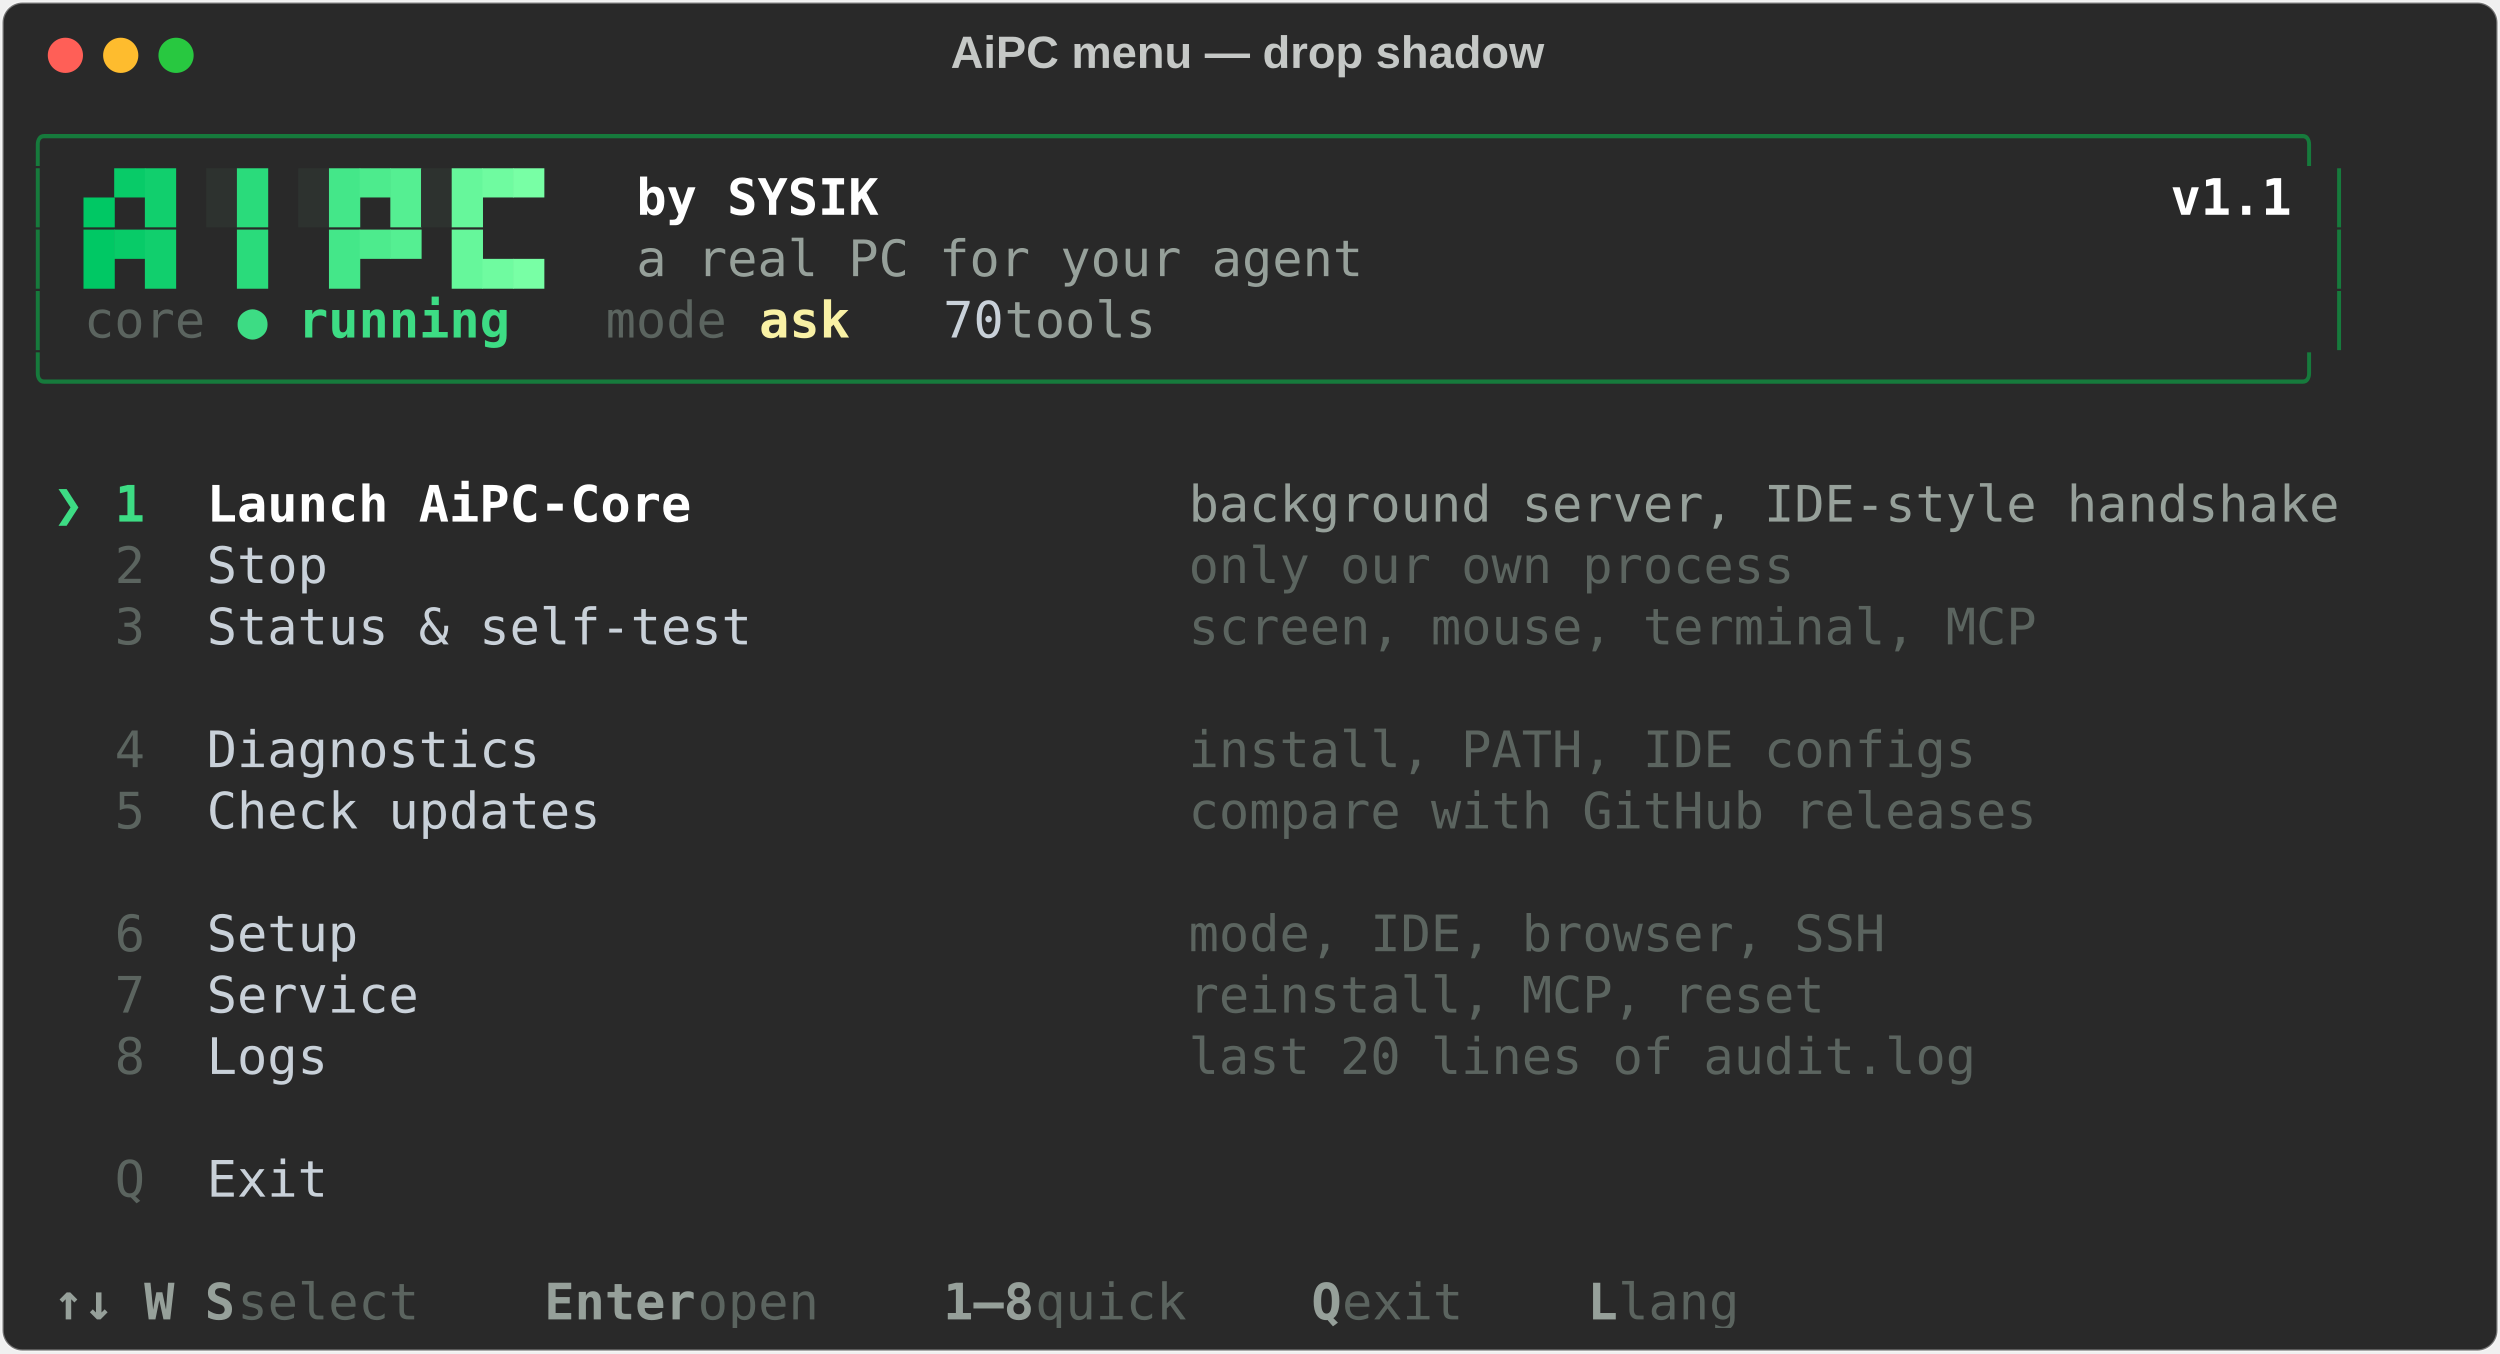
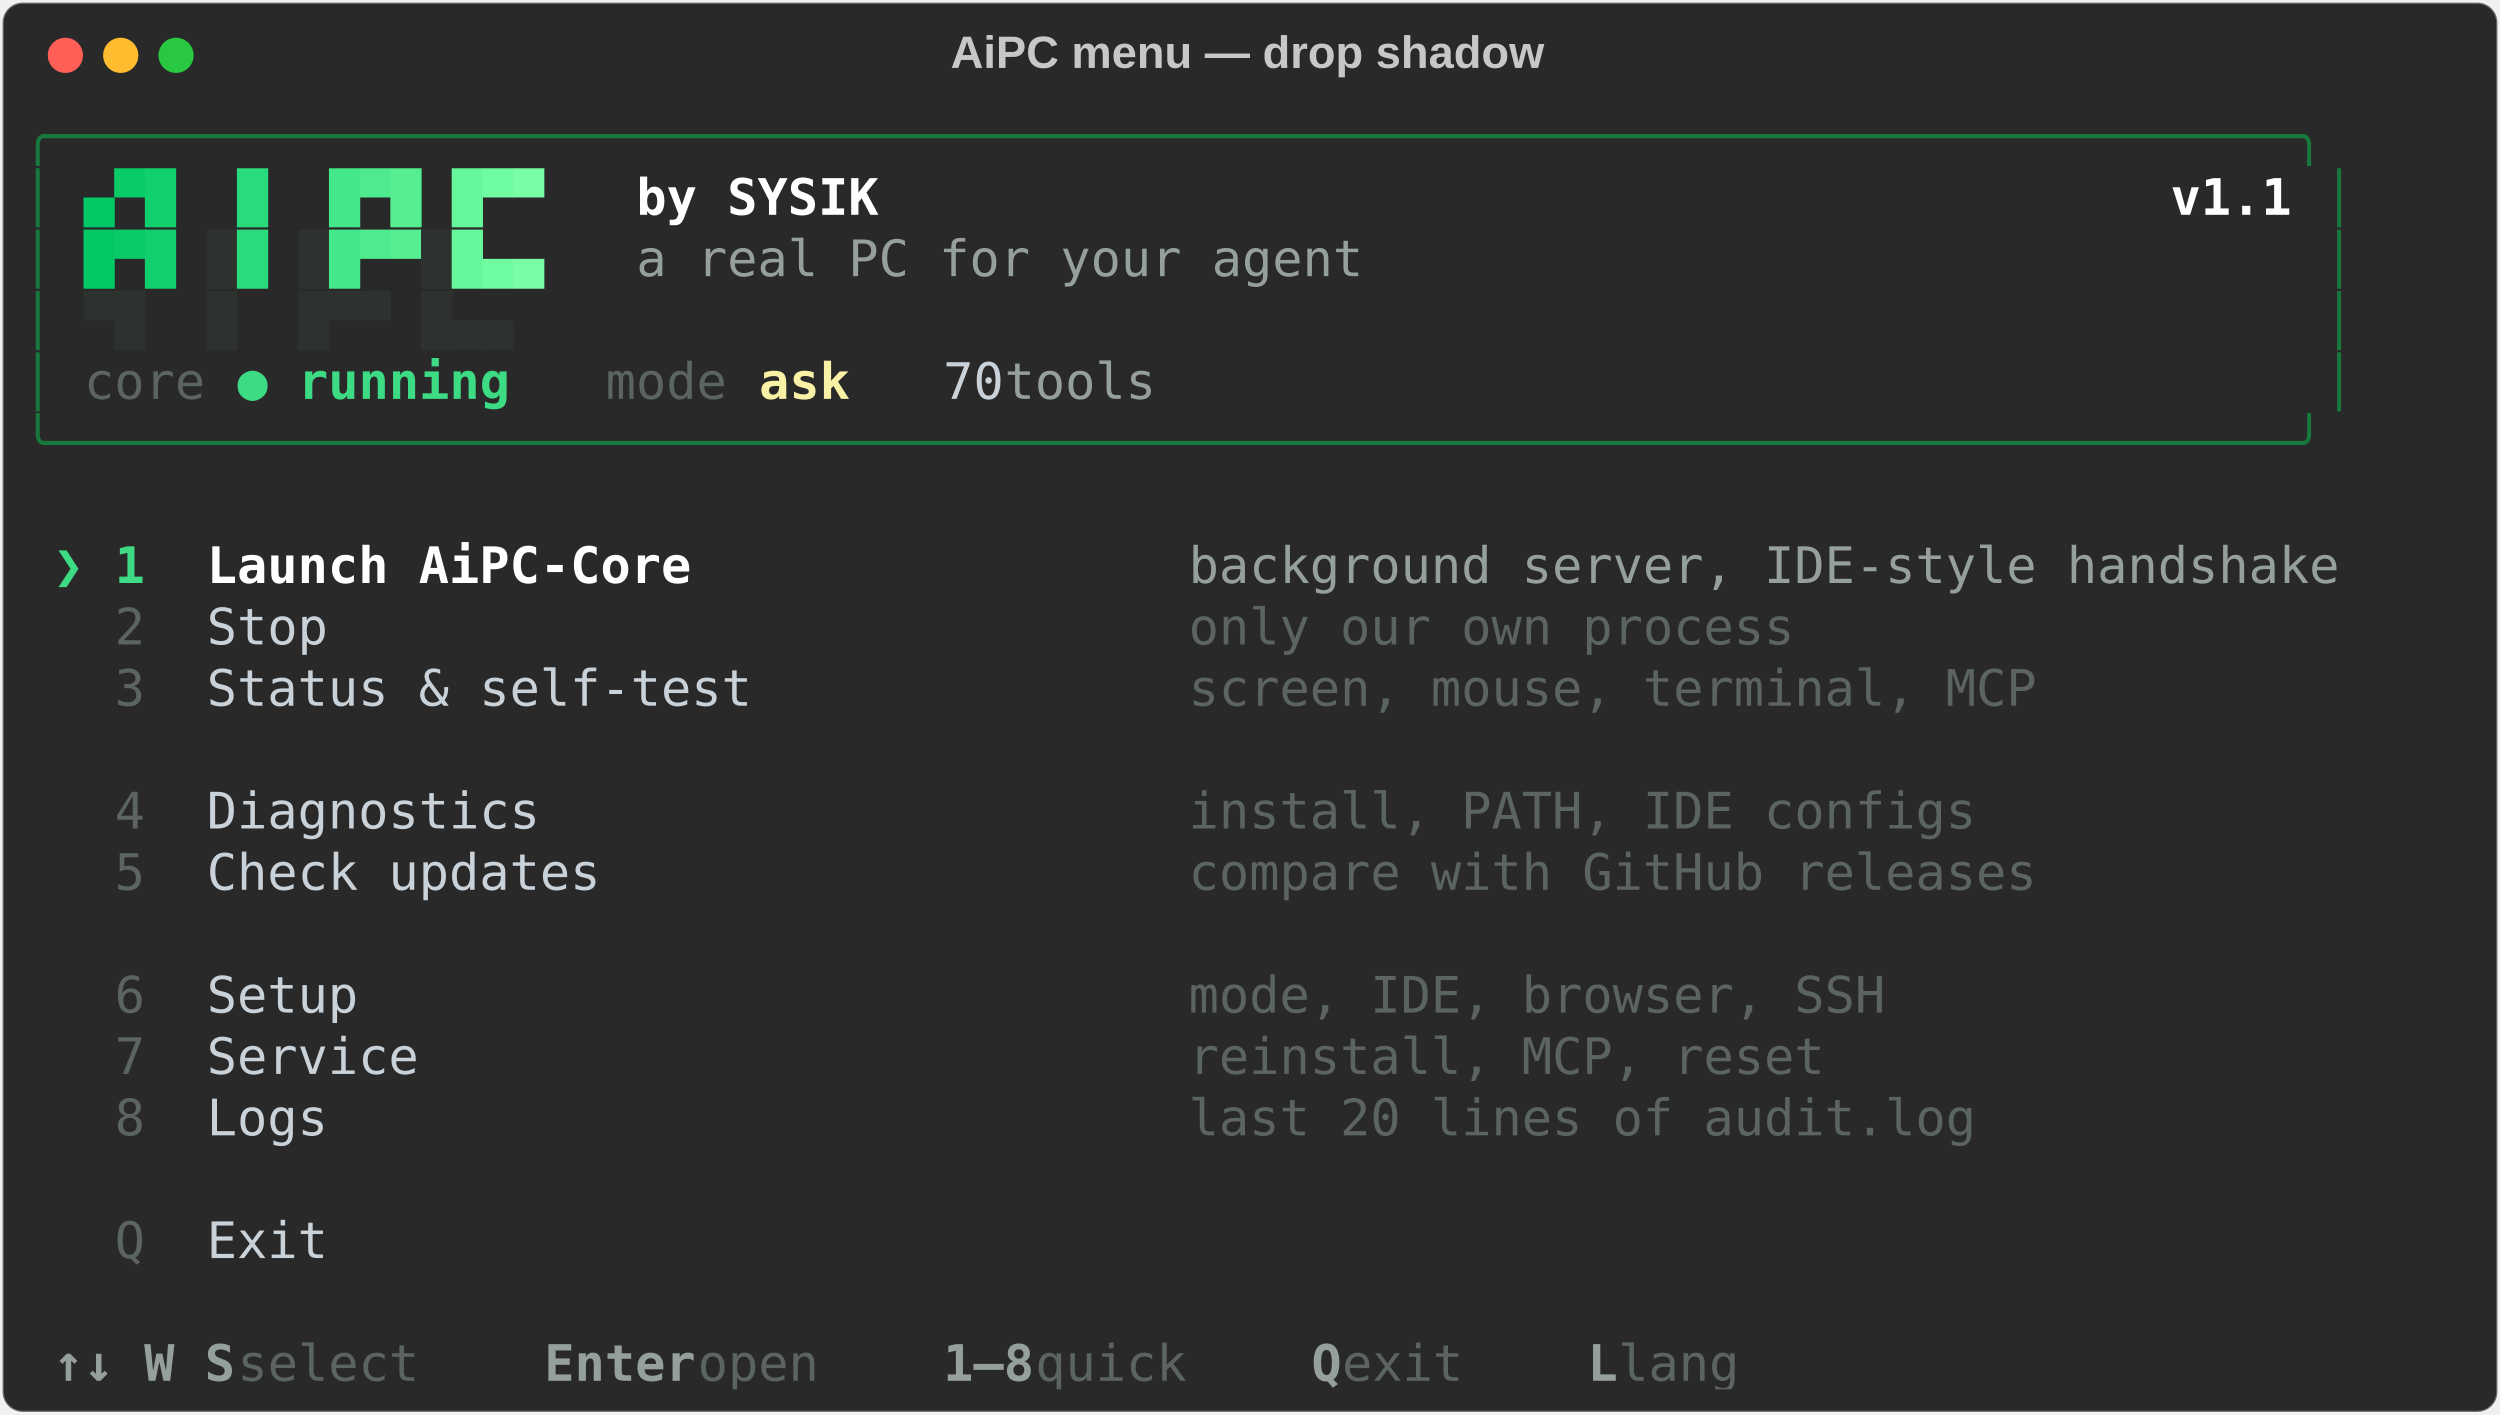
- <svg xmlns="http://www.w3.org/2000/svg" class="rich-terminal" viewBox="0 0 994 538.0">
+ <svg xmlns="http://www.w3.org/2000/svg" class="rich-terminal" viewBox="0 0 994 562.4">
  <style>

    @font-face {
        font-family: "Fira Code";
        src: local("FiraCode-Regular"),
                url("https://cdnjs.cloudflare.com/ajax/libs/firacode/6.2.0/woff2/FiraCode-Regular.woff2") format("woff2"),
                url("https://cdnjs.cloudflare.com/ajax/libs/firacode/6.2.0/woff/FiraCode-Regular.woff") format("woff");
        font-style: normal;
        font-weight: 400;
    }
    @font-face {
        font-family: "Fira Code";
        src: local("FiraCode-Bold"),
                url("https://cdnjs.cloudflare.com/ajax/libs/firacode/6.2.0/woff2/FiraCode-Bold.woff2") format("woff2"),
                url("https://cdnjs.cloudflare.com/ajax/libs/firacode/6.2.0/woff/FiraCode-Bold.woff") format("woff");
        font-style: bold;
        font-weight: 700;
    }

-     .terminal-1850883034-matrix {
+     .terminal-2892893729-matrix {
        font-family: Fira Code, monospace;
        font-size: 20px;
        line-height: 24.4px;
        font-variant-east-asian: full-width;
    }

-     .terminal-1850883034-title {
+     .terminal-2892893729-title {
        font-size: 18px;
        font-weight: bold;
        font-family: arial;
    }

-     .terminal-1850883034-r1 { fill: #167a3c }
- .terminal-1850883034-r2 { fill: #c5c8c6 }
- .terminal-1850883034-r3 { fill: #00c864;font-weight: bold }
- .terminal-1850883034-r4 { fill: #08cb68;font-weight: bold }
- .terminal-1850883034-r5 { fill: #11cf6d;font-weight: bold }
- .terminal-1850883034-r6 { fill: #2d322f }
- .terminal-1850883034-r7 { fill: #2adb7b;font-weight: bold }
- .terminal-1850883034-r8 { fill: #44e789;font-weight: bold }
- .terminal-1850883034-r9 { fill: #4deb8d;font-weight: bold }
- .terminal-1850883034-r10 { fill: #55ef92;font-weight: bold }
- .terminal-1850883034-r11 { fill: #66f79b;font-weight: bold }
- .terminal-1850883034-r12 { fill: #6ffba0;font-weight: bold }
- .terminal-1850883034-r13 { fill: #78ffa5;font-weight: bold }
- .terminal-1850883034-r14 { fill: #ffffff;font-weight: bold }
- .terminal-1850883034-r15 { fill: #19d371;font-weight: bold }
- .terminal-1850883034-r16 { fill: #22d776;font-weight: bold }
- .terminal-1850883034-r17 { fill: #33df7f;font-weight: bold }
- .terminal-1850883034-r18 { fill: #3ce384;font-weight: bold }
- .terminal-1850883034-r19 { fill: #5ef397;font-weight: bold }
- .terminal-1850883034-r20 { fill: #96a09a }
- .terminal-1850883034-r21 { fill: #5b645f }
- .terminal-1850883034-r22 { fill: #3ddc84;font-weight: bold }
- .terminal-1850883034-r23 { fill: #f9f1a5;font-weight: bold }
- .terminal-1850883034-r24 { fill: #c9d1d9 }
- .terminal-1850883034-r25 { fill: #96a09a;font-weight: bold }
+     .terminal-2892893729-r1 { fill: #167a3c }
+ .terminal-2892893729-r2 { fill: #c5c8c6 }
+ .terminal-2892893729-r3 { fill: #00c864;font-weight: bold }
+ .terminal-2892893729-r4 { fill: #08cb68;font-weight: bold }
+ .terminal-2892893729-r5 { fill: #11cf6d;font-weight: bold }
+ .terminal-2892893729-r6 { fill: #19d371;font-weight: bold }
+ .terminal-2892893729-r7 { fill: #22d776;font-weight: bold }
+ .terminal-2892893729-r8 { fill: #2adb7b;font-weight: bold }
+ .terminal-2892893729-r9 { fill: #33df7f;font-weight: bold }
+ .terminal-2892893729-r10 { fill: #3ce384;font-weight: bold }
+ .terminal-2892893729-r11 { fill: #44e789;font-weight: bold }
+ .terminal-2892893729-r12 { fill: #4deb8d;font-weight: bold }
+ .terminal-2892893729-r13 { fill: #55ef92;font-weight: bold }
+ .terminal-2892893729-r14 { fill: #5ef397;font-weight: bold }
+ .terminal-2892893729-r15 { fill: #66f79b;font-weight: bold }
+ .terminal-2892893729-r16 { fill: #6ffba0;font-weight: bold }
+ .terminal-2892893729-r17 { fill: #78ffa5;font-weight: bold }
+ .terminal-2892893729-r18 { fill: #ffffff;font-weight: bold }
+ .terminal-2892893729-r19 { fill: #2d322f }
+ .terminal-2892893729-r20 { fill: #96a09a }
+ .terminal-2892893729-r21 { fill: #5b645f }
+ .terminal-2892893729-r22 { fill: #3ddc84;font-weight: bold }
+ .terminal-2892893729-r23 { fill: #f9f1a5;font-weight: bold }
+ .terminal-2892893729-r24 { fill: #c9d1d9 }
+ .terminal-2892893729-r25 { fill: #96a09a;font-weight: bold }
    </style>
  <defs>
-     <clipPath id="terminal-1850883034-clip-terminal">
-       <rect x="0" y="0" width="975.0" height="487.0" />
-     </clipPath>
-     <clipPath id="terminal-1850883034-line-0">
+     <clipPath id="terminal-2892893729-clip-terminal">
+       <rect x="0" y="0" width="975.0" height="511.4" />
+     </clipPath>
+     <clipPath id="terminal-2892893729-line-0">
      <rect x="0" y="1.5" width="976" height="24.65" />
    </clipPath>
-     <clipPath id="terminal-1850883034-line-1">
+     <clipPath id="terminal-2892893729-line-1">
      <rect x="0" y="25.9" width="976" height="24.65" />
    </clipPath>
-     <clipPath id="terminal-1850883034-line-2">
+     <clipPath id="terminal-2892893729-line-2">
      <rect x="0" y="50.3" width="976" height="24.65" />
    </clipPath>
-     <clipPath id="terminal-1850883034-line-3">
+     <clipPath id="terminal-2892893729-line-3">
      <rect x="0" y="74.7" width="976" height="24.65" />
    </clipPath>
-     <clipPath id="terminal-1850883034-line-4">
+     <clipPath id="terminal-2892893729-line-4">
      <rect x="0" y="99.1" width="976" height="24.65" />
    </clipPath>
-     <clipPath id="terminal-1850883034-line-5">
+     <clipPath id="terminal-2892893729-line-5">
      <rect x="0" y="123.5" width="976" height="24.65" />
    </clipPath>
-     <clipPath id="terminal-1850883034-line-6">
+     <clipPath id="terminal-2892893729-line-6">
      <rect x="0" y="147.9" width="976" height="24.65" />
    </clipPath>
-     <clipPath id="terminal-1850883034-line-7">
+     <clipPath id="terminal-2892893729-line-7">
      <rect x="0" y="172.3" width="976" height="24.65" />
    </clipPath>
-     <clipPath id="terminal-1850883034-line-8">
+     <clipPath id="terminal-2892893729-line-8">
      <rect x="0" y="196.7" width="976" height="24.65" />
    </clipPath>
-     <clipPath id="terminal-1850883034-line-9">
+     <clipPath id="terminal-2892893729-line-9">
      <rect x="0" y="221.1" width="976" height="24.65" />
    </clipPath>
-     <clipPath id="terminal-1850883034-line-10">
+     <clipPath id="terminal-2892893729-line-10">
      <rect x="0" y="245.5" width="976" height="24.65" />
    </clipPath>
-     <clipPath id="terminal-1850883034-line-11">
+     <clipPath id="terminal-2892893729-line-11">
      <rect x="0" y="269.9" width="976" height="24.65" />
    </clipPath>
-     <clipPath id="terminal-1850883034-line-12">
+     <clipPath id="terminal-2892893729-line-12">
      <rect x="0" y="294.3" width="976" height="24.65" />
    </clipPath>
-     <clipPath id="terminal-1850883034-line-13">
+     <clipPath id="terminal-2892893729-line-13">
      <rect x="0" y="318.7" width="976" height="24.65" />
    </clipPath>
-     <clipPath id="terminal-1850883034-line-14">
+     <clipPath id="terminal-2892893729-line-14">
      <rect x="0" y="343.1" width="976" height="24.65" />
    </clipPath>
-     <clipPath id="terminal-1850883034-line-15">
+     <clipPath id="terminal-2892893729-line-15">
      <rect x="0" y="367.5" width="976" height="24.65" />
    </clipPath>
-     <clipPath id="terminal-1850883034-line-16">
+     <clipPath id="terminal-2892893729-line-16">
      <rect x="0" y="391.9" width="976" height="24.65" />
    </clipPath>
-     <clipPath id="terminal-1850883034-line-17">
+     <clipPath id="terminal-2892893729-line-17">
      <rect x="0" y="416.3" width="976" height="24.65" />
    </clipPath>
-     <clipPath id="terminal-1850883034-line-18">
+     <clipPath id="terminal-2892893729-line-18">
      <rect x="0" y="440.7" width="976" height="24.65" />
    </clipPath>
+     <clipPath id="terminal-2892893729-line-19">
+       <rect x="0" y="465.1" width="976" height="24.65" />
+     </clipPath>
  </defs>
-   <rect fill="#292929" stroke="rgba(255,255,255,0.35)" stroke-width="1" x="1" y="1" width="992" height="536" rx="8" />
-   <text class="terminal-1850883034-title" fill="#c5c8c6" text-anchor="middle" x="496" y="27">AiPC menu — drop shadow</text>
+   <rect fill="#292929" stroke="rgba(255,255,255,0.35)" stroke-width="1" x="1" y="1" width="992" height="560.4" rx="8" />
+   <text class="terminal-2892893729-title" fill="#c5c8c6" text-anchor="middle" x="496" y="27">AiPC menu — drop shadow</text>
  <g transform="translate(26,22)">
    <circle cx="0" cy="0" r="7" fill="#ff5f57" />
    <circle cx="22" cy="0" r="7" fill="#febc2e" />
    <circle cx="44" cy="0" r="7" fill="#28c840" />
  </g>
-   <g transform="translate(9, 41)" clip-path="url(#terminal-1850883034-clip-terminal)">
-     <g class="terminal-1850883034-matrix">
-       <text class="terminal-1850883034-r1" x="0" y="20" textLength="927.2" clip-path="url(#terminal-1850883034-line-0)">╭──────────────────────────────────────────────────────────────────────────╮</text>
-       <text class="terminal-1850883034-r2" x="976" y="20" textLength="12.2" clip-path="url(#terminal-1850883034-line-0)">
- </text>
-       <text class="terminal-1850883034-r1" x="0" y="44.4" textLength="12.2" clip-path="url(#terminal-1850883034-line-1)">│</text>
-       <text class="terminal-1850883034-r3" x="24.4" y="44.4" textLength="12.2" clip-path="url(#terminal-1850883034-line-1)">▄</text>
-       <text class="terminal-1850883034-r4" x="36.6" y="44.4" textLength="12.2" clip-path="url(#terminal-1850883034-line-1)">▀</text>
-       <text class="terminal-1850883034-r5" x="48.8" y="44.4" textLength="12.2" clip-path="url(#terminal-1850883034-line-1)">█</text>
-       <text class="terminal-1850883034-r6" x="73.2" y="44.4" textLength="12.2" clip-path="url(#terminal-1850883034-line-1)">█</text>
-       <text class="terminal-1850883034-r7" x="85.4" y="44.4" textLength="12.2" clip-path="url(#terminal-1850883034-line-1)">█</text>
-       <text class="terminal-1850883034-r6" x="109.8" y="44.4" textLength="12.2" clip-path="url(#terminal-1850883034-line-1)">█</text>
-       <text class="terminal-1850883034-r8" x="122" y="44.4" textLength="12.2" clip-path="url(#terminal-1850883034-line-1)">█</text>
-       <text class="terminal-1850883034-r9" x="134.2" y="44.4" textLength="12.2" clip-path="url(#terminal-1850883034-line-1)">▀</text>
-       <text class="terminal-1850883034-r10" x="146.4" y="44.4" textLength="12.2" clip-path="url(#terminal-1850883034-line-1)">█</text>
-       <text class="terminal-1850883034-r6" x="158.6" y="44.4" textLength="12.2" clip-path="url(#terminal-1850883034-line-1)">█</text>
-       <text class="terminal-1850883034-r11" x="170.8" y="44.4" textLength="12.2" clip-path="url(#terminal-1850883034-line-1)">█</text>
-       <text class="terminal-1850883034-r12" x="183" y="44.4" textLength="12.2" clip-path="url(#terminal-1850883034-line-1)">▀</text>
-       <text class="terminal-1850883034-r13" x="195.2" y="44.4" textLength="12.2" clip-path="url(#terminal-1850883034-line-1)">▀</text>
-       <text class="terminal-1850883034-r14" x="244" y="44.4" textLength="97.6" clip-path="url(#terminal-1850883034-line-1)">by SYSIK</text>
-       <text class="terminal-1850883034-r14" x="854" y="44.4" textLength="48.8" clip-path="url(#terminal-1850883034-line-1)">v1.1</text>
-       <text class="terminal-1850883034-r1" x="915" y="44.4" textLength="12.2" clip-path="url(#terminal-1850883034-line-1)">│</text>
-       <text class="terminal-1850883034-r2" x="976" y="44.4" textLength="12.2" clip-path="url(#terminal-1850883034-line-1)">
- </text>
-       <text class="terminal-1850883034-r1" x="0" y="68.8" textLength="12.2" clip-path="url(#terminal-1850883034-line-2)">│</text>
-       <text class="terminal-1850883034-r3" x="24.4" y="68.8" textLength="12.2" clip-path="url(#terminal-1850883034-line-2)">█</text>
-       <text class="terminal-1850883034-r4" x="36.6" y="68.8" textLength="12.2" clip-path="url(#terminal-1850883034-line-2)">▀</text>
-       <text class="terminal-1850883034-r5" x="48.8" y="68.8" textLength="12.2" clip-path="url(#terminal-1850883034-line-2)">█</text>
-       <text class="terminal-1850883034-r7" x="85.4" y="68.8" textLength="12.2" clip-path="url(#terminal-1850883034-line-2)">█</text>
-       <text class="terminal-1850883034-r8" x="122" y="68.8" textLength="12.2" clip-path="url(#terminal-1850883034-line-2)">█</text>
-       <text class="terminal-1850883034-r9" x="134.2" y="68.8" textLength="12.2" clip-path="url(#terminal-1850883034-line-2)">▀</text>
-       <text class="terminal-1850883034-r10" x="146.4" y="68.8" textLength="12.2" clip-path="url(#terminal-1850883034-line-2)">▀</text>
-       <text class="terminal-1850883034-r11" x="170.8" y="68.8" textLength="12.2" clip-path="url(#terminal-1850883034-line-2)">█</text>
-       <text class="terminal-1850883034-r12" x="183" y="68.8" textLength="12.2" clip-path="url(#terminal-1850883034-line-2)">▄</text>
-       <text class="terminal-1850883034-r13" x="195.2" y="68.8" textLength="12.2" clip-path="url(#terminal-1850883034-line-2)">▄</text>
-       <text class="terminal-1850883034-r20" x="244" y="68.8" textLength="292.8" clip-path="url(#terminal-1850883034-line-2)">a real PC for your agent</text>
-       <text class="terminal-1850883034-r1" x="915" y="68.8" textLength="12.2" clip-path="url(#terminal-1850883034-line-2)">│</text>
-       <text class="terminal-1850883034-r2" x="976" y="68.8" textLength="12.2" clip-path="url(#terminal-1850883034-line-2)">
- </text>
-       <text class="terminal-1850883034-r1" x="0" y="93.2" textLength="12.2" clip-path="url(#terminal-1850883034-line-3)">│</text>
-       <text class="terminal-1850883034-r21" x="24.4" y="93.2" textLength="61" clip-path="url(#terminal-1850883034-line-3)">core </text>
-       <text class="terminal-1850883034-r22" x="85.4" y="93.2" textLength="109.8" clip-path="url(#terminal-1850883034-line-3)">● running</text>
-       <text class="terminal-1850883034-r21" x="231.8" y="93.2" textLength="48.8" clip-path="url(#terminal-1850883034-line-3)">mode</text>
-       <text class="terminal-1850883034-r23" x="292.8" y="93.2" textLength="36.6" clip-path="url(#terminal-1850883034-line-3)">ask</text>
-       <text class="terminal-1850883034-r24" x="366" y="93.2" textLength="24.4" clip-path="url(#terminal-1850883034-line-3)">70</text>
-       <text class="terminal-1850883034-r20" x="390.4" y="93.2" textLength="73.2" clip-path="url(#terminal-1850883034-line-3)"> tools</text>
-       <text class="terminal-1850883034-r1" x="915" y="93.2" textLength="12.2" clip-path="url(#terminal-1850883034-line-3)">│</text>
-       <text class="terminal-1850883034-r2" x="976" y="93.2" textLength="12.2" clip-path="url(#terminal-1850883034-line-3)">
- </text>
-       <text class="terminal-1850883034-r1" x="0" y="117.6" textLength="927.2" clip-path="url(#terminal-1850883034-line-4)">╰──────────────────────────────────────────────────────────────────────────╯</text>
-       <text class="terminal-1850883034-r2" x="976" y="117.6" textLength="12.2" clip-path="url(#terminal-1850883034-line-4)">
- </text>
-       <text class="terminal-1850883034-r2" x="976" y="142" textLength="12.2" clip-path="url(#terminal-1850883034-line-5)">
- </text>
-       <text class="terminal-1850883034-r22" x="12.2" y="166.4" textLength="12.2" clip-path="url(#terminal-1850883034-line-6)">❯</text>
-       <text class="terminal-1850883034-r22" x="36.6" y="166.4" textLength="12.2" clip-path="url(#terminal-1850883034-line-6)">1</text>
-       <text class="terminal-1850883034-r14" x="73.2" y="166.4" textLength="390.4" clip-path="url(#terminal-1850883034-line-6)">Launch AiPC-Core                </text>
-       <text class="terminal-1850883034-r20" x="463.6" y="166.4" textLength="463.6" clip-path="url(#terminal-1850883034-line-6)">background server, IDE-style handshake</text>
-       <text class="terminal-1850883034-r2" x="976" y="166.4" textLength="12.2" clip-path="url(#terminal-1850883034-line-6)">
- </text>
-       <text class="terminal-1850883034-r21" x="36.6" y="190.8" textLength="12.2" clip-path="url(#terminal-1850883034-line-7)">2</text>
-       <text class="terminal-1850883034-r24" x="73.2" y="190.8" textLength="390.4" clip-path="url(#terminal-1850883034-line-7)">Stop                            </text>
-       <text class="terminal-1850883034-r21" x="463.6" y="190.8" textLength="244" clip-path="url(#terminal-1850883034-line-7)">only our own process</text>
-       <text class="terminal-1850883034-r2" x="976" y="190.8" textLength="12.2" clip-path="url(#terminal-1850883034-line-7)">
- </text>
-       <text class="terminal-1850883034-r21" x="36.6" y="215.2" textLength="12.2" clip-path="url(#terminal-1850883034-line-8)">3</text>
-       <text class="terminal-1850883034-r24" x="73.2" y="215.2" textLength="390.4" clip-path="url(#terminal-1850883034-line-8)">Status &amp; self-test              </text>
-       <text class="terminal-1850883034-r21" x="463.6" y="215.2" textLength="341.6" clip-path="url(#terminal-1850883034-line-8)">screen, mouse, terminal, MCP</text>
-       <text class="terminal-1850883034-r2" x="976" y="215.2" textLength="12.2" clip-path="url(#terminal-1850883034-line-8)">
- </text>
-       <text class="terminal-1850883034-r2" x="976" y="239.6" textLength="12.2" clip-path="url(#terminal-1850883034-line-9)">
- </text>
-       <text class="terminal-1850883034-r21" x="36.6" y="264" textLength="12.2" clip-path="url(#terminal-1850883034-line-10)">4</text>
-       <text class="terminal-1850883034-r24" x="73.2" y="264" textLength="390.4" clip-path="url(#terminal-1850883034-line-10)">Diagnostics                     </text>
-       <text class="terminal-1850883034-r21" x="463.6" y="264" textLength="317.2" clip-path="url(#terminal-1850883034-line-10)">install, PATH, IDE configs</text>
-       <text class="terminal-1850883034-r2" x="976" y="264" textLength="12.2" clip-path="url(#terminal-1850883034-line-10)">
- </text>
-       <text class="terminal-1850883034-r21" x="36.6" y="288.4" textLength="12.2" clip-path="url(#terminal-1850883034-line-11)">5</text>
-       <text class="terminal-1850883034-r24" x="73.2" y="288.4" textLength="390.4" clip-path="url(#terminal-1850883034-line-11)">Check updates                   </text>
-       <text class="terminal-1850883034-r21" x="463.6" y="288.4" textLength="341.6" clip-path="url(#terminal-1850883034-line-11)">compare with GitHub releases</text>
-       <text class="terminal-1850883034-r2" x="976" y="288.4" textLength="12.2" clip-path="url(#terminal-1850883034-line-11)">
- </text>
-       <text class="terminal-1850883034-r2" x="976" y="312.8" textLength="12.2" clip-path="url(#terminal-1850883034-line-12)">
- </text>
-       <text class="terminal-1850883034-r21" x="36.6" y="337.2" textLength="12.2" clip-path="url(#terminal-1850883034-line-13)">6</text>
-       <text class="terminal-1850883034-r24" x="73.2" y="337.2" textLength="390.4" clip-path="url(#terminal-1850883034-line-13)">Setup                           </text>
-       <text class="terminal-1850883034-r21" x="463.6" y="337.2" textLength="280.6" clip-path="url(#terminal-1850883034-line-13)">mode, IDE, browser, SSH</text>
-       <text class="terminal-1850883034-r2" x="976" y="337.2" textLength="12.2" clip-path="url(#terminal-1850883034-line-13)">
- </text>
-       <text class="terminal-1850883034-r21" x="36.6" y="361.6" textLength="12.2" clip-path="url(#terminal-1850883034-line-14)">7</text>
-       <text class="terminal-1850883034-r24" x="73.2" y="361.6" textLength="390.4" clip-path="url(#terminal-1850883034-line-14)">Service                         </text>
-       <text class="terminal-1850883034-r21" x="463.6" y="361.6" textLength="256.2" clip-path="url(#terminal-1850883034-line-14)">reinstall, MCP, reset</text>
-       <text class="terminal-1850883034-r2" x="976" y="361.6" textLength="12.2" clip-path="url(#terminal-1850883034-line-14)">
- </text>
-       <text class="terminal-1850883034-r21" x="36.6" y="386" textLength="12.2" clip-path="url(#terminal-1850883034-line-15)">8</text>
-       <text class="terminal-1850883034-r24" x="73.2" y="386" textLength="390.4" clip-path="url(#terminal-1850883034-line-15)">Logs                            </text>
-       <text class="terminal-1850883034-r21" x="463.6" y="386" textLength="317.2" clip-path="url(#terminal-1850883034-line-15)">last 20 lines of audit.log</text>
-       <text class="terminal-1850883034-r2" x="976" y="386" textLength="12.2" clip-path="url(#terminal-1850883034-line-15)">
- </text>
-       <text class="terminal-1850883034-r2" x="976" y="410.4" textLength="12.2" clip-path="url(#terminal-1850883034-line-16)">
- </text>
-       <text class="terminal-1850883034-r21" x="36.6" y="434.8" textLength="12.2" clip-path="url(#terminal-1850883034-line-17)">Q</text>
-       <text class="terminal-1850883034-r24" x="73.2" y="434.8" textLength="48.8" clip-path="url(#terminal-1850883034-line-17)">Exit</text>
-       <text class="terminal-1850883034-r2" x="976" y="434.8" textLength="12.2" clip-path="url(#terminal-1850883034-line-17)">
- </text>
-       <text class="terminal-1850883034-r2" x="976" y="459.2" textLength="12.2" clip-path="url(#terminal-1850883034-line-18)">
- </text>
-       <text class="terminal-1850883034-r25" x="12.2" y="483.6" textLength="73.2" clip-path="url(#terminal-1850883034-line-19)">↑↓ W S</text>
-       <text class="terminal-1850883034-r21" x="85.4" y="483.6" textLength="85.4" clip-path="url(#terminal-1850883034-line-19)"> select</text>
-       <text class="terminal-1850883034-r25" x="207.4" y="483.6" textLength="61" clip-path="url(#terminal-1850883034-line-19)">Enter</text>
-       <text class="terminal-1850883034-r21" x="268.4" y="483.6" textLength="61" clip-path="url(#terminal-1850883034-line-19)"> open</text>
-       <text class="terminal-1850883034-r25" x="366" y="483.6" textLength="36.6" clip-path="url(#terminal-1850883034-line-19)">1–8</text>
-       <text class="terminal-1850883034-r21" x="402.6" y="483.6" textLength="73.2" clip-path="url(#terminal-1850883034-line-19)"> quick</text>
-       <text class="terminal-1850883034-r25" x="512.4" y="483.6" textLength="12.2" clip-path="url(#terminal-1850883034-line-19)">Q</text>
-       <text class="terminal-1850883034-r21" x="524.6" y="483.6" textLength="61" clip-path="url(#terminal-1850883034-line-19)"> exit</text>
-       <text class="terminal-1850883034-r25" x="622.2" y="483.6" textLength="12.2" clip-path="url(#terminal-1850883034-line-19)">L</text>
-       <text class="terminal-1850883034-r21" x="634.4" y="483.6" textLength="61" clip-path="url(#terminal-1850883034-line-19)"> lang</text>
-       <text class="terminal-1850883034-r2" x="976" y="483.6" textLength="12.2" clip-path="url(#terminal-1850883034-line-19)">
+   <g transform="translate(9, 41)" clip-path="url(#terminal-2892893729-clip-terminal)">
+     <g class="terminal-2892893729-matrix">
+       <text class="terminal-2892893729-r1" x="0" y="20" textLength="927.2" clip-path="url(#terminal-2892893729-line-0)">╭──────────────────────────────────────────────────────────────────────────╮</text>
+       <text class="terminal-2892893729-r2" x="976" y="20" textLength="12.2" clip-path="url(#terminal-2892893729-line-0)">
+ </text>
+       <text class="terminal-2892893729-r1" x="0" y="44.4" textLength="12.2" clip-path="url(#terminal-2892893729-line-1)">│</text>
+       <text class="terminal-2892893729-r3" x="24.4" y="44.4" textLength="12.2" clip-path="url(#terminal-2892893729-line-1)">▄</text>
+       <text class="terminal-2892893729-r4" x="36.6" y="44.4" textLength="12.2" clip-path="url(#terminal-2892893729-line-1)">▀</text>
+       <text class="terminal-2892893729-r5" x="48.8" y="44.4" textLength="12.2" clip-path="url(#terminal-2892893729-line-1)">█</text>
+       <text class="terminal-2892893729-r8" x="85.4" y="44.4" textLength="12.2" clip-path="url(#terminal-2892893729-line-1)">█</text>
+       <text class="terminal-2892893729-r11" x="122" y="44.4" textLength="12.2" clip-path="url(#terminal-2892893729-line-1)">█</text>
+       <text class="terminal-2892893729-r12" x="134.2" y="44.4" textLength="12.2" clip-path="url(#terminal-2892893729-line-1)">▀</text>
+       <text class="terminal-2892893729-r13" x="146.4" y="44.4" textLength="12.2" clip-path="url(#terminal-2892893729-line-1)">█</text>
+       <text class="terminal-2892893729-r15" x="170.8" y="44.4" textLength="12.2" clip-path="url(#terminal-2892893729-line-1)">█</text>
+       <text class="terminal-2892893729-r16" x="183" y="44.4" textLength="12.2" clip-path="url(#terminal-2892893729-line-1)">▀</text>
+       <text class="terminal-2892893729-r17" x="195.2" y="44.4" textLength="12.2" clip-path="url(#terminal-2892893729-line-1)">▀</text>
+       <text class="terminal-2892893729-r18" x="244" y="44.4" textLength="97.6" clip-path="url(#terminal-2892893729-line-1)">by SYSIK</text>
+       <text class="terminal-2892893729-r18" x="854" y="44.4" textLength="48.8" clip-path="url(#terminal-2892893729-line-1)">v1.1</text>
+       <text class="terminal-2892893729-r1" x="915" y="44.4" textLength="12.2" clip-path="url(#terminal-2892893729-line-1)">│</text>
+       <text class="terminal-2892893729-r2" x="976" y="44.4" textLength="12.2" clip-path="url(#terminal-2892893729-line-1)">
+ </text>
+       <text class="terminal-2892893729-r1" x="0" y="68.8" textLength="12.2" clip-path="url(#terminal-2892893729-line-2)">│</text>
+       <text class="terminal-2892893729-r3" x="24.4" y="68.8" textLength="12.2" clip-path="url(#terminal-2892893729-line-2)">█</text>
+       <text class="terminal-2892893729-r4" x="36.6" y="68.8" textLength="12.2" clip-path="url(#terminal-2892893729-line-2)">▀</text>
+       <text class="terminal-2892893729-r5" x="48.8" y="68.8" textLength="12.2" clip-path="url(#terminal-2892893729-line-2)">█</text>
+       <text class="terminal-2892893729-r19" x="73.2" y="68.8" textLength="12.2" clip-path="url(#terminal-2892893729-line-2)">█</text>
+       <text class="terminal-2892893729-r8" x="85.4" y="68.8" textLength="12.2" clip-path="url(#terminal-2892893729-line-2)">█</text>
+       <text class="terminal-2892893729-r19" x="109.8" y="68.8" textLength="12.2" clip-path="url(#terminal-2892893729-line-2)">█</text>
+       <text class="terminal-2892893729-r11" x="122" y="68.8" textLength="12.2" clip-path="url(#terminal-2892893729-line-2)">█</text>
+       <text class="terminal-2892893729-r12" x="134.2" y="68.8" textLength="12.2" clip-path="url(#terminal-2892893729-line-2)">▀</text>
+       <text class="terminal-2892893729-r13" x="146.4" y="68.8" textLength="12.2" clip-path="url(#terminal-2892893729-line-2)">▀</text>
+       <text class="terminal-2892893729-r19" x="158.6" y="68.8" textLength="12.2" clip-path="url(#terminal-2892893729-line-2)">█</text>
+       <text class="terminal-2892893729-r15" x="170.8" y="68.8" textLength="12.2" clip-path="url(#terminal-2892893729-line-2)">█</text>
+       <text class="terminal-2892893729-r16" x="183" y="68.8" textLength="12.2" clip-path="url(#terminal-2892893729-line-2)">▄</text>
+       <text class="terminal-2892893729-r17" x="195.2" y="68.8" textLength="12.2" clip-path="url(#terminal-2892893729-line-2)">▄</text>
+       <text class="terminal-2892893729-r20" x="244" y="68.8" textLength="292.8" clip-path="url(#terminal-2892893729-line-2)">a real PC for your agent</text>
+       <text class="terminal-2892893729-r1" x="915" y="68.8" textLength="12.2" clip-path="url(#terminal-2892893729-line-2)">│</text>
+       <text class="terminal-2892893729-r2" x="976" y="68.8" textLength="12.2" clip-path="url(#terminal-2892893729-line-2)">
+ </text>
+       <text class="terminal-2892893729-r1" x="0" y="93.2" textLength="12.2" clip-path="url(#terminal-2892893729-line-3)">│</text>
+       <text class="terminal-2892893729-r19" x="24.4" y="93.2" textLength="12.2" clip-path="url(#terminal-2892893729-line-3)">▀</text>
+       <text class="terminal-2892893729-r19" x="36.6" y="93.2" textLength="12.2" clip-path="url(#terminal-2892893729-line-3)">█</text>
+       <text class="terminal-2892893729-r19" x="73.2" y="93.2" textLength="12.2" clip-path="url(#terminal-2892893729-line-3)">█</text>
+       <text class="terminal-2892893729-r19" x="109.8" y="93.2" textLength="12.2" clip-path="url(#terminal-2892893729-line-3)">█</text>
+       <text class="terminal-2892893729-r19" x="122" y="93.2" textLength="12.2" clip-path="url(#terminal-2892893729-line-3)">▀</text>
+       <text class="terminal-2892893729-r19" x="134.2" y="93.2" textLength="12.2" clip-path="url(#terminal-2892893729-line-3)">▀</text>
+       <text class="terminal-2892893729-r19" x="158.6" y="93.2" textLength="12.2" clip-path="url(#terminal-2892893729-line-3)">█</text>
+       <text class="terminal-2892893729-r19" x="170.8" y="93.2" textLength="12.2" clip-path="url(#terminal-2892893729-line-3)">▄</text>
+       <text class="terminal-2892893729-r19" x="183" y="93.2" textLength="12.2" clip-path="url(#terminal-2892893729-line-3)">▄</text>
+       <text class="terminal-2892893729-r1" x="915" y="93.2" textLength="12.2" clip-path="url(#terminal-2892893729-line-3)">│</text>
+       <text class="terminal-2892893729-r2" x="976" y="93.2" textLength="12.2" clip-path="url(#terminal-2892893729-line-3)">
+ </text>
+       <text class="terminal-2892893729-r1" x="0" y="117.6" textLength="12.2" clip-path="url(#terminal-2892893729-line-4)">│</text>
+       <text class="terminal-2892893729-r21" x="24.4" y="117.6" textLength="61" clip-path="url(#terminal-2892893729-line-4)">core </text>
+       <text class="terminal-2892893729-r22" x="85.4" y="117.6" textLength="109.8" clip-path="url(#terminal-2892893729-line-4)">● running</text>
+       <text class="terminal-2892893729-r21" x="231.8" y="117.6" textLength="48.8" clip-path="url(#terminal-2892893729-line-4)">mode</text>
+       <text class="terminal-2892893729-r23" x="292.8" y="117.6" textLength="36.6" clip-path="url(#terminal-2892893729-line-4)">ask</text>
+       <text class="terminal-2892893729-r24" x="366" y="117.6" textLength="24.4" clip-path="url(#terminal-2892893729-line-4)">70</text>
+       <text class="terminal-2892893729-r20" x="390.4" y="117.6" textLength="73.2" clip-path="url(#terminal-2892893729-line-4)"> tools</text>
+       <text class="terminal-2892893729-r1" x="915" y="117.6" textLength="12.2" clip-path="url(#terminal-2892893729-line-4)">│</text>
+       <text class="terminal-2892893729-r2" x="976" y="117.6" textLength="12.2" clip-path="url(#terminal-2892893729-line-4)">
+ </text>
+       <text class="terminal-2892893729-r1" x="0" y="142" textLength="927.2" clip-path="url(#terminal-2892893729-line-5)">╰──────────────────────────────────────────────────────────────────────────╯</text>
+       <text class="terminal-2892893729-r2" x="976" y="142" textLength="12.2" clip-path="url(#terminal-2892893729-line-5)">
+ </text>
+       <text class="terminal-2892893729-r2" x="976" y="166.4" textLength="12.2" clip-path="url(#terminal-2892893729-line-6)">
+ </text>
+       <text class="terminal-2892893729-r22" x="12.2" y="190.8" textLength="12.2" clip-path="url(#terminal-2892893729-line-7)">❯</text>
+       <text class="terminal-2892893729-r22" x="36.6" y="190.8" textLength="12.2" clip-path="url(#terminal-2892893729-line-7)">1</text>
+       <text class="terminal-2892893729-r18" x="73.2" y="190.8" textLength="390.4" clip-path="url(#terminal-2892893729-line-7)">Launch AiPC-Core                </text>
+       <text class="terminal-2892893729-r20" x="463.6" y="190.8" textLength="463.6" clip-path="url(#terminal-2892893729-line-7)">background server, IDE-style handshake</text>
+       <text class="terminal-2892893729-r2" x="976" y="190.8" textLength="12.2" clip-path="url(#terminal-2892893729-line-7)">
+ </text>
+       <text class="terminal-2892893729-r21" x="36.6" y="215.2" textLength="12.2" clip-path="url(#terminal-2892893729-line-8)">2</text>
+       <text class="terminal-2892893729-r24" x="73.2" y="215.2" textLength="390.4" clip-path="url(#terminal-2892893729-line-8)">Stop                            </text>
+       <text class="terminal-2892893729-r21" x="463.6" y="215.2" textLength="244" clip-path="url(#terminal-2892893729-line-8)">only our own process</text>
+       <text class="terminal-2892893729-r2" x="976" y="215.2" textLength="12.2" clip-path="url(#terminal-2892893729-line-8)">
+ </text>
+       <text class="terminal-2892893729-r21" x="36.6" y="239.6" textLength="12.2" clip-path="url(#terminal-2892893729-line-9)">3</text>
+       <text class="terminal-2892893729-r24" x="73.2" y="239.6" textLength="390.4" clip-path="url(#terminal-2892893729-line-9)">Status &amp; self-test              </text>
+       <text class="terminal-2892893729-r21" x="463.6" y="239.6" textLength="341.6" clip-path="url(#terminal-2892893729-line-9)">screen, mouse, terminal, MCP</text>
+       <text class="terminal-2892893729-r2" x="976" y="239.6" textLength="12.2" clip-path="url(#terminal-2892893729-line-9)">
+ </text>
+       <text class="terminal-2892893729-r2" x="976" y="264" textLength="12.2" clip-path="url(#terminal-2892893729-line-10)">
+ </text>
+       <text class="terminal-2892893729-r21" x="36.6" y="288.4" textLength="12.2" clip-path="url(#terminal-2892893729-line-11)">4</text>
+       <text class="terminal-2892893729-r24" x="73.2" y="288.4" textLength="390.4" clip-path="url(#terminal-2892893729-line-11)">Diagnostics                     </text>
+       <text class="terminal-2892893729-r21" x="463.6" y="288.4" textLength="317.2" clip-path="url(#terminal-2892893729-line-11)">install, PATH, IDE configs</text>
+       <text class="terminal-2892893729-r2" x="976" y="288.4" textLength="12.2" clip-path="url(#terminal-2892893729-line-11)">
+ </text>
+       <text class="terminal-2892893729-r21" x="36.6" y="312.8" textLength="12.2" clip-path="url(#terminal-2892893729-line-12)">5</text>
+       <text class="terminal-2892893729-r24" x="73.2" y="312.8" textLength="390.4" clip-path="url(#terminal-2892893729-line-12)">Check updates                   </text>
+       <text class="terminal-2892893729-r21" x="463.6" y="312.8" textLength="341.6" clip-path="url(#terminal-2892893729-line-12)">compare with GitHub releases</text>
+       <text class="terminal-2892893729-r2" x="976" y="312.8" textLength="12.2" clip-path="url(#terminal-2892893729-line-12)">
+ </text>
+       <text class="terminal-2892893729-r2" x="976" y="337.2" textLength="12.2" clip-path="url(#terminal-2892893729-line-13)">
+ </text>
+       <text class="terminal-2892893729-r21" x="36.6" y="361.6" textLength="12.2" clip-path="url(#terminal-2892893729-line-14)">6</text>
+       <text class="terminal-2892893729-r24" x="73.2" y="361.6" textLength="390.4" clip-path="url(#terminal-2892893729-line-14)">Setup                           </text>
+       <text class="terminal-2892893729-r21" x="463.6" y="361.6" textLength="280.6" clip-path="url(#terminal-2892893729-line-14)">mode, IDE, browser, SSH</text>
+       <text class="terminal-2892893729-r2" x="976" y="361.6" textLength="12.2" clip-path="url(#terminal-2892893729-line-14)">
+ </text>
+       <text class="terminal-2892893729-r21" x="36.6" y="386" textLength="12.2" clip-path="url(#terminal-2892893729-line-15)">7</text>
+       <text class="terminal-2892893729-r24" x="73.2" y="386" textLength="390.4" clip-path="url(#terminal-2892893729-line-15)">Service                         </text>
+       <text class="terminal-2892893729-r21" x="463.6" y="386" textLength="256.2" clip-path="url(#terminal-2892893729-line-15)">reinstall, MCP, reset</text>
+       <text class="terminal-2892893729-r2" x="976" y="386" textLength="12.2" clip-path="url(#terminal-2892893729-line-15)">
+ </text>
+       <text class="terminal-2892893729-r21" x="36.6" y="410.4" textLength="12.2" clip-path="url(#terminal-2892893729-line-16)">8</text>
+       <text class="terminal-2892893729-r24" x="73.2" y="410.4" textLength="390.4" clip-path="url(#terminal-2892893729-line-16)">Logs                            </text>
+       <text class="terminal-2892893729-r21" x="463.6" y="410.4" textLength="317.2" clip-path="url(#terminal-2892893729-line-16)">last 20 lines of audit.log</text>
+       <text class="terminal-2892893729-r2" x="976" y="410.4" textLength="12.2" clip-path="url(#terminal-2892893729-line-16)">
+ </text>
+       <text class="terminal-2892893729-r2" x="976" y="434.8" textLength="12.2" clip-path="url(#terminal-2892893729-line-17)">
+ </text>
+       <text class="terminal-2892893729-r21" x="36.6" y="459.2" textLength="12.2" clip-path="url(#terminal-2892893729-line-18)">Q</text>
+       <text class="terminal-2892893729-r24" x="73.2" y="459.2" textLength="48.8" clip-path="url(#terminal-2892893729-line-18)">Exit</text>
+       <text class="terminal-2892893729-r2" x="976" y="459.2" textLength="12.2" clip-path="url(#terminal-2892893729-line-18)">
+ </text>
+       <text class="terminal-2892893729-r2" x="976" y="483.6" textLength="12.2" clip-path="url(#terminal-2892893729-line-19)">
+ </text>
+       <text class="terminal-2892893729-r25" x="12.2" y="508" textLength="73.2" clip-path="url(#terminal-2892893729-line-20)">↑↓ W S</text>
+       <text class="terminal-2892893729-r21" x="85.4" y="508" textLength="85.4" clip-path="url(#terminal-2892893729-line-20)"> select</text>
+       <text class="terminal-2892893729-r25" x="207.4" y="508" textLength="61" clip-path="url(#terminal-2892893729-line-20)">Enter</text>
+       <text class="terminal-2892893729-r21" x="268.4" y="508" textLength="61" clip-path="url(#terminal-2892893729-line-20)"> open</text>
+       <text class="terminal-2892893729-r25" x="366" y="508" textLength="36.6" clip-path="url(#terminal-2892893729-line-20)">1–8</text>
+       <text class="terminal-2892893729-r21" x="402.6" y="508" textLength="73.2" clip-path="url(#terminal-2892893729-line-20)"> quick</text>
+       <text class="terminal-2892893729-r25" x="512.4" y="508" textLength="12.2" clip-path="url(#terminal-2892893729-line-20)">Q</text>
+       <text class="terminal-2892893729-r21" x="524.6" y="508" textLength="61" clip-path="url(#terminal-2892893729-line-20)"> exit</text>
+       <text class="terminal-2892893729-r25" x="622.2" y="508" textLength="12.2" clip-path="url(#terminal-2892893729-line-20)">L</text>
+       <text class="terminal-2892893729-r21" x="634.4" y="508" textLength="61" clip-path="url(#terminal-2892893729-line-20)"> lang</text>
+       <text class="terminal-2892893729-r2" x="976" y="508" textLength="12.2" clip-path="url(#terminal-2892893729-line-20)">
</text>
    </g>
  </g>
</svg>
